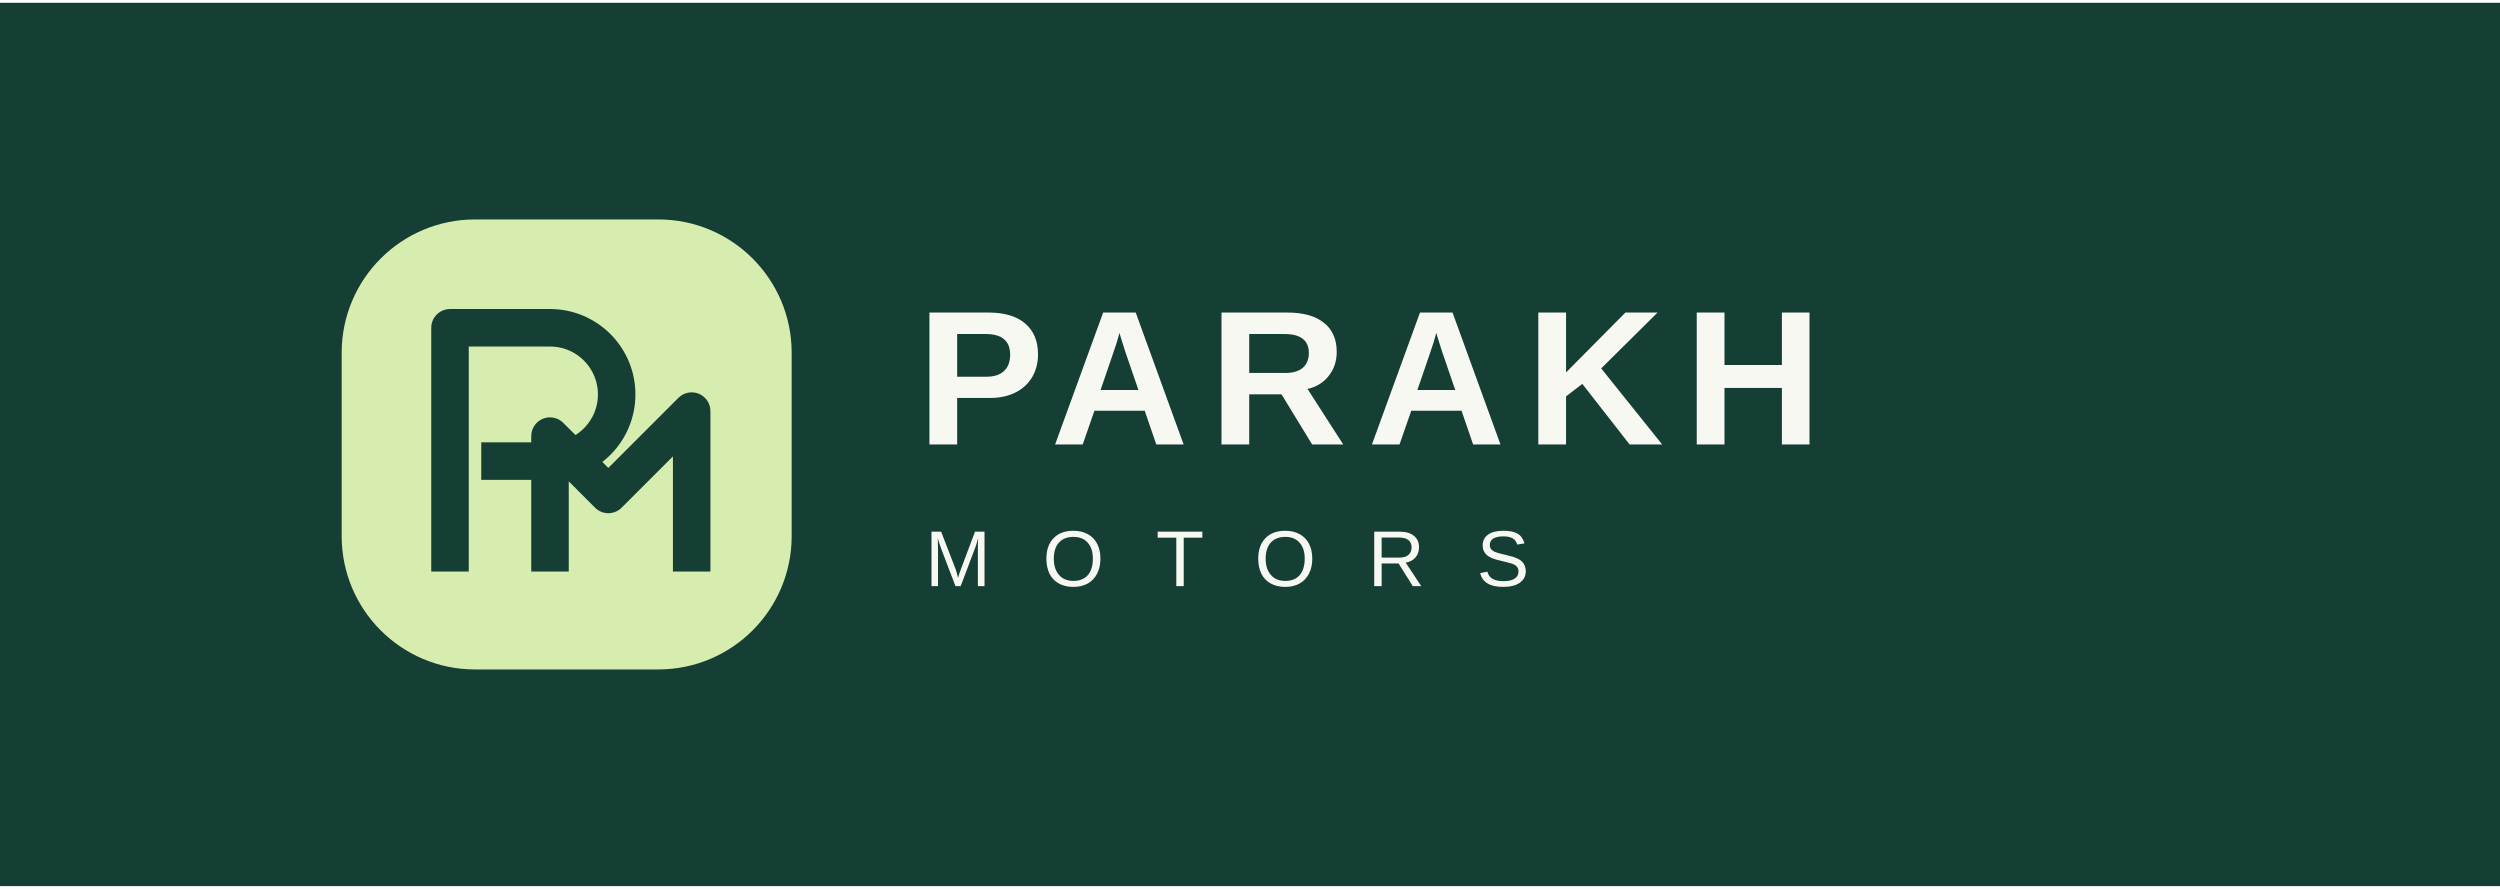
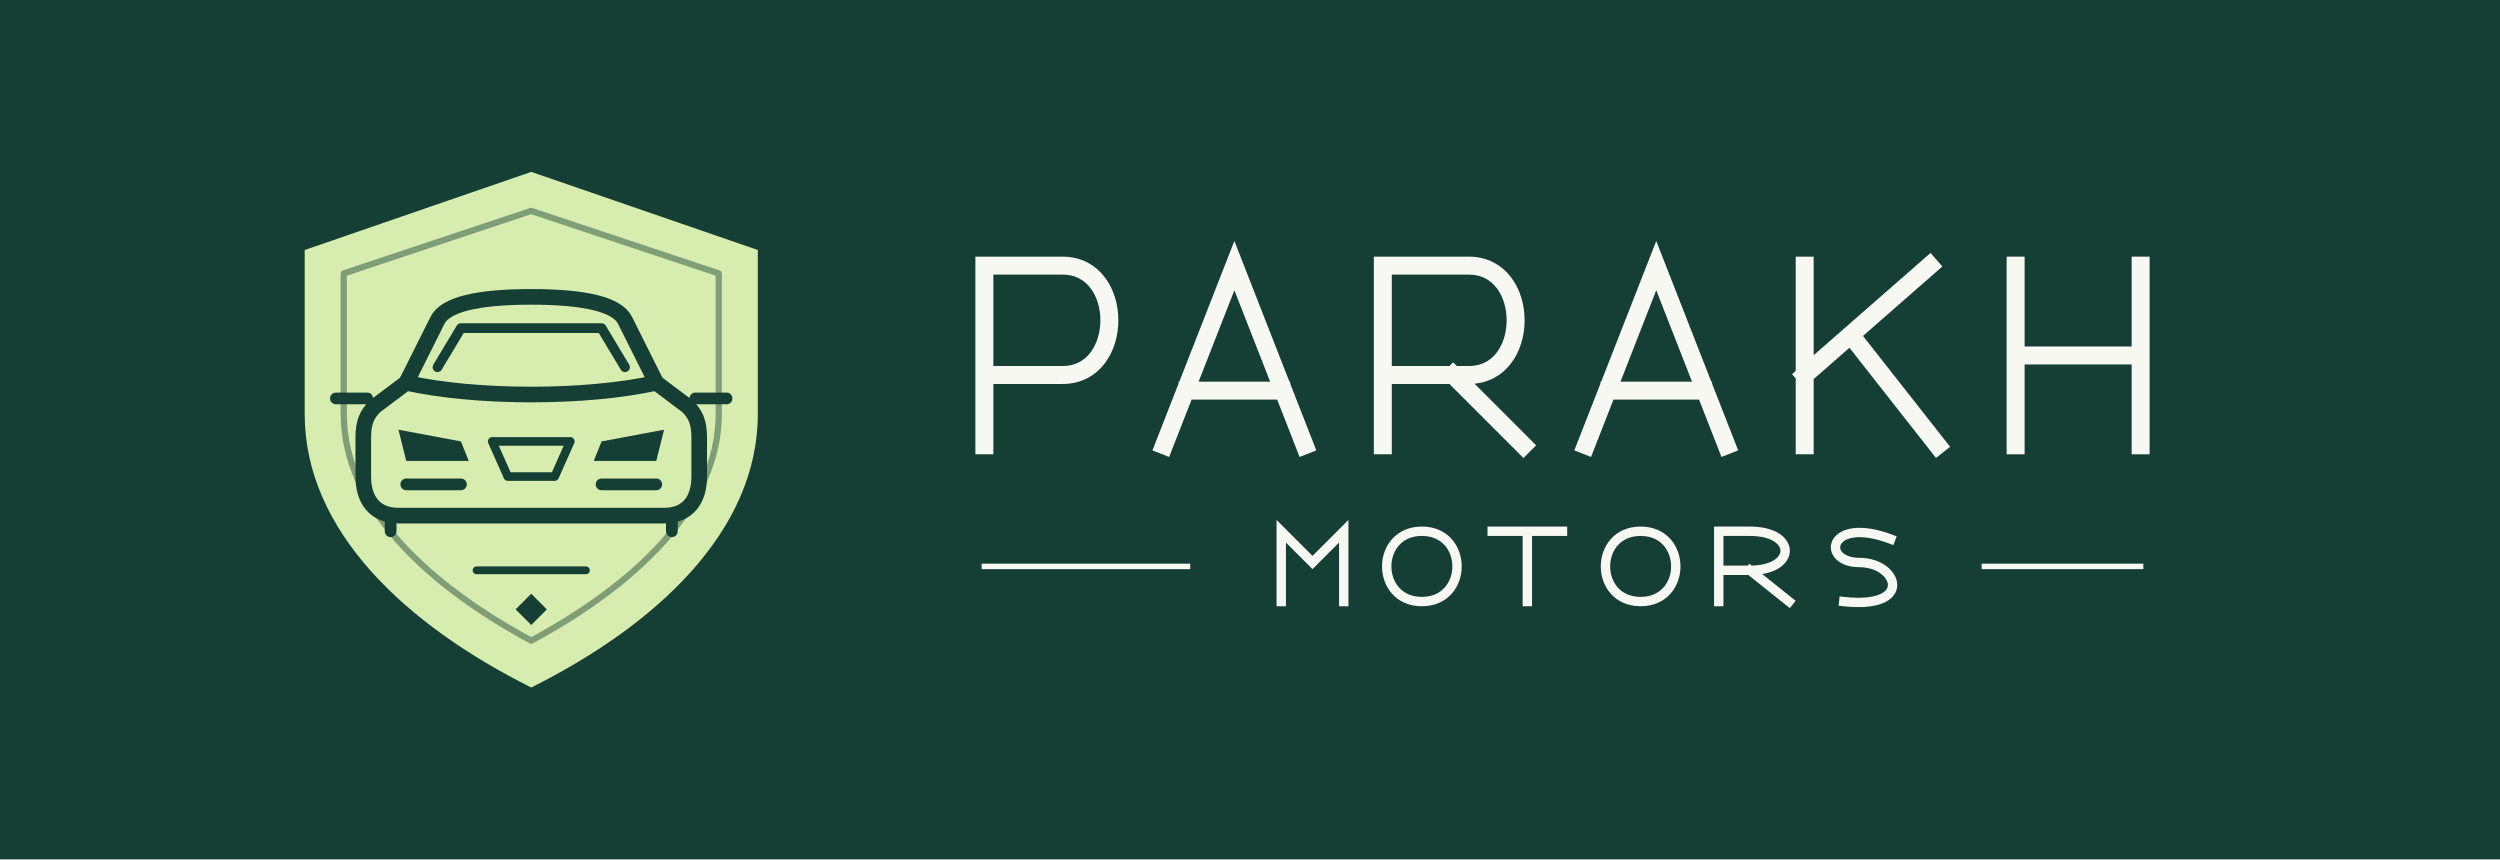
- <svg xmlns="http://www.w3.org/2000/svg" width="900" height="320" viewBox="0 0 300 106" fill="none" role="img" aria-labelledby="title desc">
-   <rect width="300" height="106" fill="#153e35" />
-   <g transform="translate(39 24)">
-     <rect x="2" y="2" width="54" height="54" rx="16" fill="#d7edaf" />
-     <path d="M15 42V15H27A8 8 0 0 1 27 31H21" stroke="#153e35" stroke-width="4.5" stroke-linecap="square" stroke-linejoin="round" />
-     <path d="M27 42V28L34 35L44 25V42" stroke="#153e35" stroke-width="4.5" stroke-linecap="square" stroke-linejoin="round" />
-     <g fill="#f7f8f2" font-family="Arial, Helvetica, sans-serif">
-       <text x="71" y="29" font-size="23" font-weight="700" letter-spacing="2.4">PARAKH</text>
-       <text x="72" y="46" font-size="9.5" font-weight="500" letter-spacing="6.2">MOTORS</text>
+ <svg xmlns="http://www.w3.org/2000/svg" width="960" height="330" viewBox="0 0 320 110" fill="none" role="img" aria-labelledby="logo-title">
+   <rect width="320" height="110" fill="#153e35" />
+   <g transform="translate(32 19)">
+     <path d="M36 3 65 13V34C65 49 52 61 36 69 20 61 7 49 7 34V13L36 3Z" fill="#d7edaf" />
+     <path d="M36 8 60 16V34C60 46 49 56 36 63 23 56 12 46 12 34V16L36 8Z" stroke="#153e35" stroke-linecap="round" stroke-linejoin="round" stroke-width="0.8" opacity="0.45" />
+     <g stroke="#153e35" stroke-linecap="round" stroke-linejoin="round" stroke-width="2">
+       <path d="M20 30 24 22C25 20 29 19 36 19S47 20 48 22L52 30" />
+       <path d="M20 30 16 33C15 34 14.5 35 14.5 37V42C14.5 45 16 47 19 47H53C56 47 57.5 45 57.5 42V37C57.5 35 57 34 56 33L52 30M20 30C29 32 43 32 52 30" />
+       <path d="M24 28 27 23H45L48 28" stroke-width="1.25" />
+       <path d="M15 32H11M57 32H61M18 47V49M54 47V49M20 43H27M45 43H52" stroke-width="1.5" />
+     </g>
+     <path d="M19 36 27 37.5 28 40H20L19 36Z" fill="#153e35" />
+     <path d="M53 36 45 37.5 44 40H52L53 36Z" fill="#153e35" />
+     <path d="M31 37.5H41L39 42H33L31 37.5Z" stroke="#153e35" stroke-linecap="round" stroke-linejoin="round" stroke-width="1.1" />
+     <path d="M29 54H43" stroke="#153e35" stroke-linecap="round" stroke-linejoin="round" stroke-width="1" />
+     <path d="M36 57 38 59 36 61 34 59 36 57Z" fill="#153e35" />
+     <g transform="translate(-6 0)" stroke="#f7f8f2" stroke-linecap="square" stroke-linejoin="miter">
+       <path d="M100 38V15H110C118 15 118 29 110 29H100" stroke-width="2.3" />
+       <path d="M123 38 132 15 141 38M126 31H138" stroke-width="2.3" />
+       <path d="M151 38V15H162C170 15 170 29 162 29H151M160 29 169 38" stroke-width="2.3" />
+       <path d="M177 38 186 15 195 38M180 31H192" stroke-width="2.3" />
+       <path d="M205 15V38M221 15 205 29M211 24 222 38" stroke-width="2.3" />
+       <path d="M232 15V38M248 15V38M232 26.5H248" stroke-width="2.3" />
+       <path d="M138 58V49L142 53 146 49V58" stroke-width="1.2" />
+       <path d="M156 49C150 49 150 58 156 58S162 49 156 49Z" stroke-width="1.2" />
+       <path d="M165 49H174M169.5 49V58" stroke-width="1.2" />
+       <path d="M184 49C178 49 178 58 184 58S190 49 184 49Z" stroke-width="1.2" />
+       <path d="M194 58V49H198C204 49 204 54 198 54H194M198 54 203 58" stroke-width="1.2" />
+       <path d="M216 50C208 47 207 53 212 53S219 59 210 58" stroke-width="1.2" />
+       <path d="M100 53.5H126M228 53.5H248" stroke-width="0.7" />
    </g>
  </g>
</svg>
